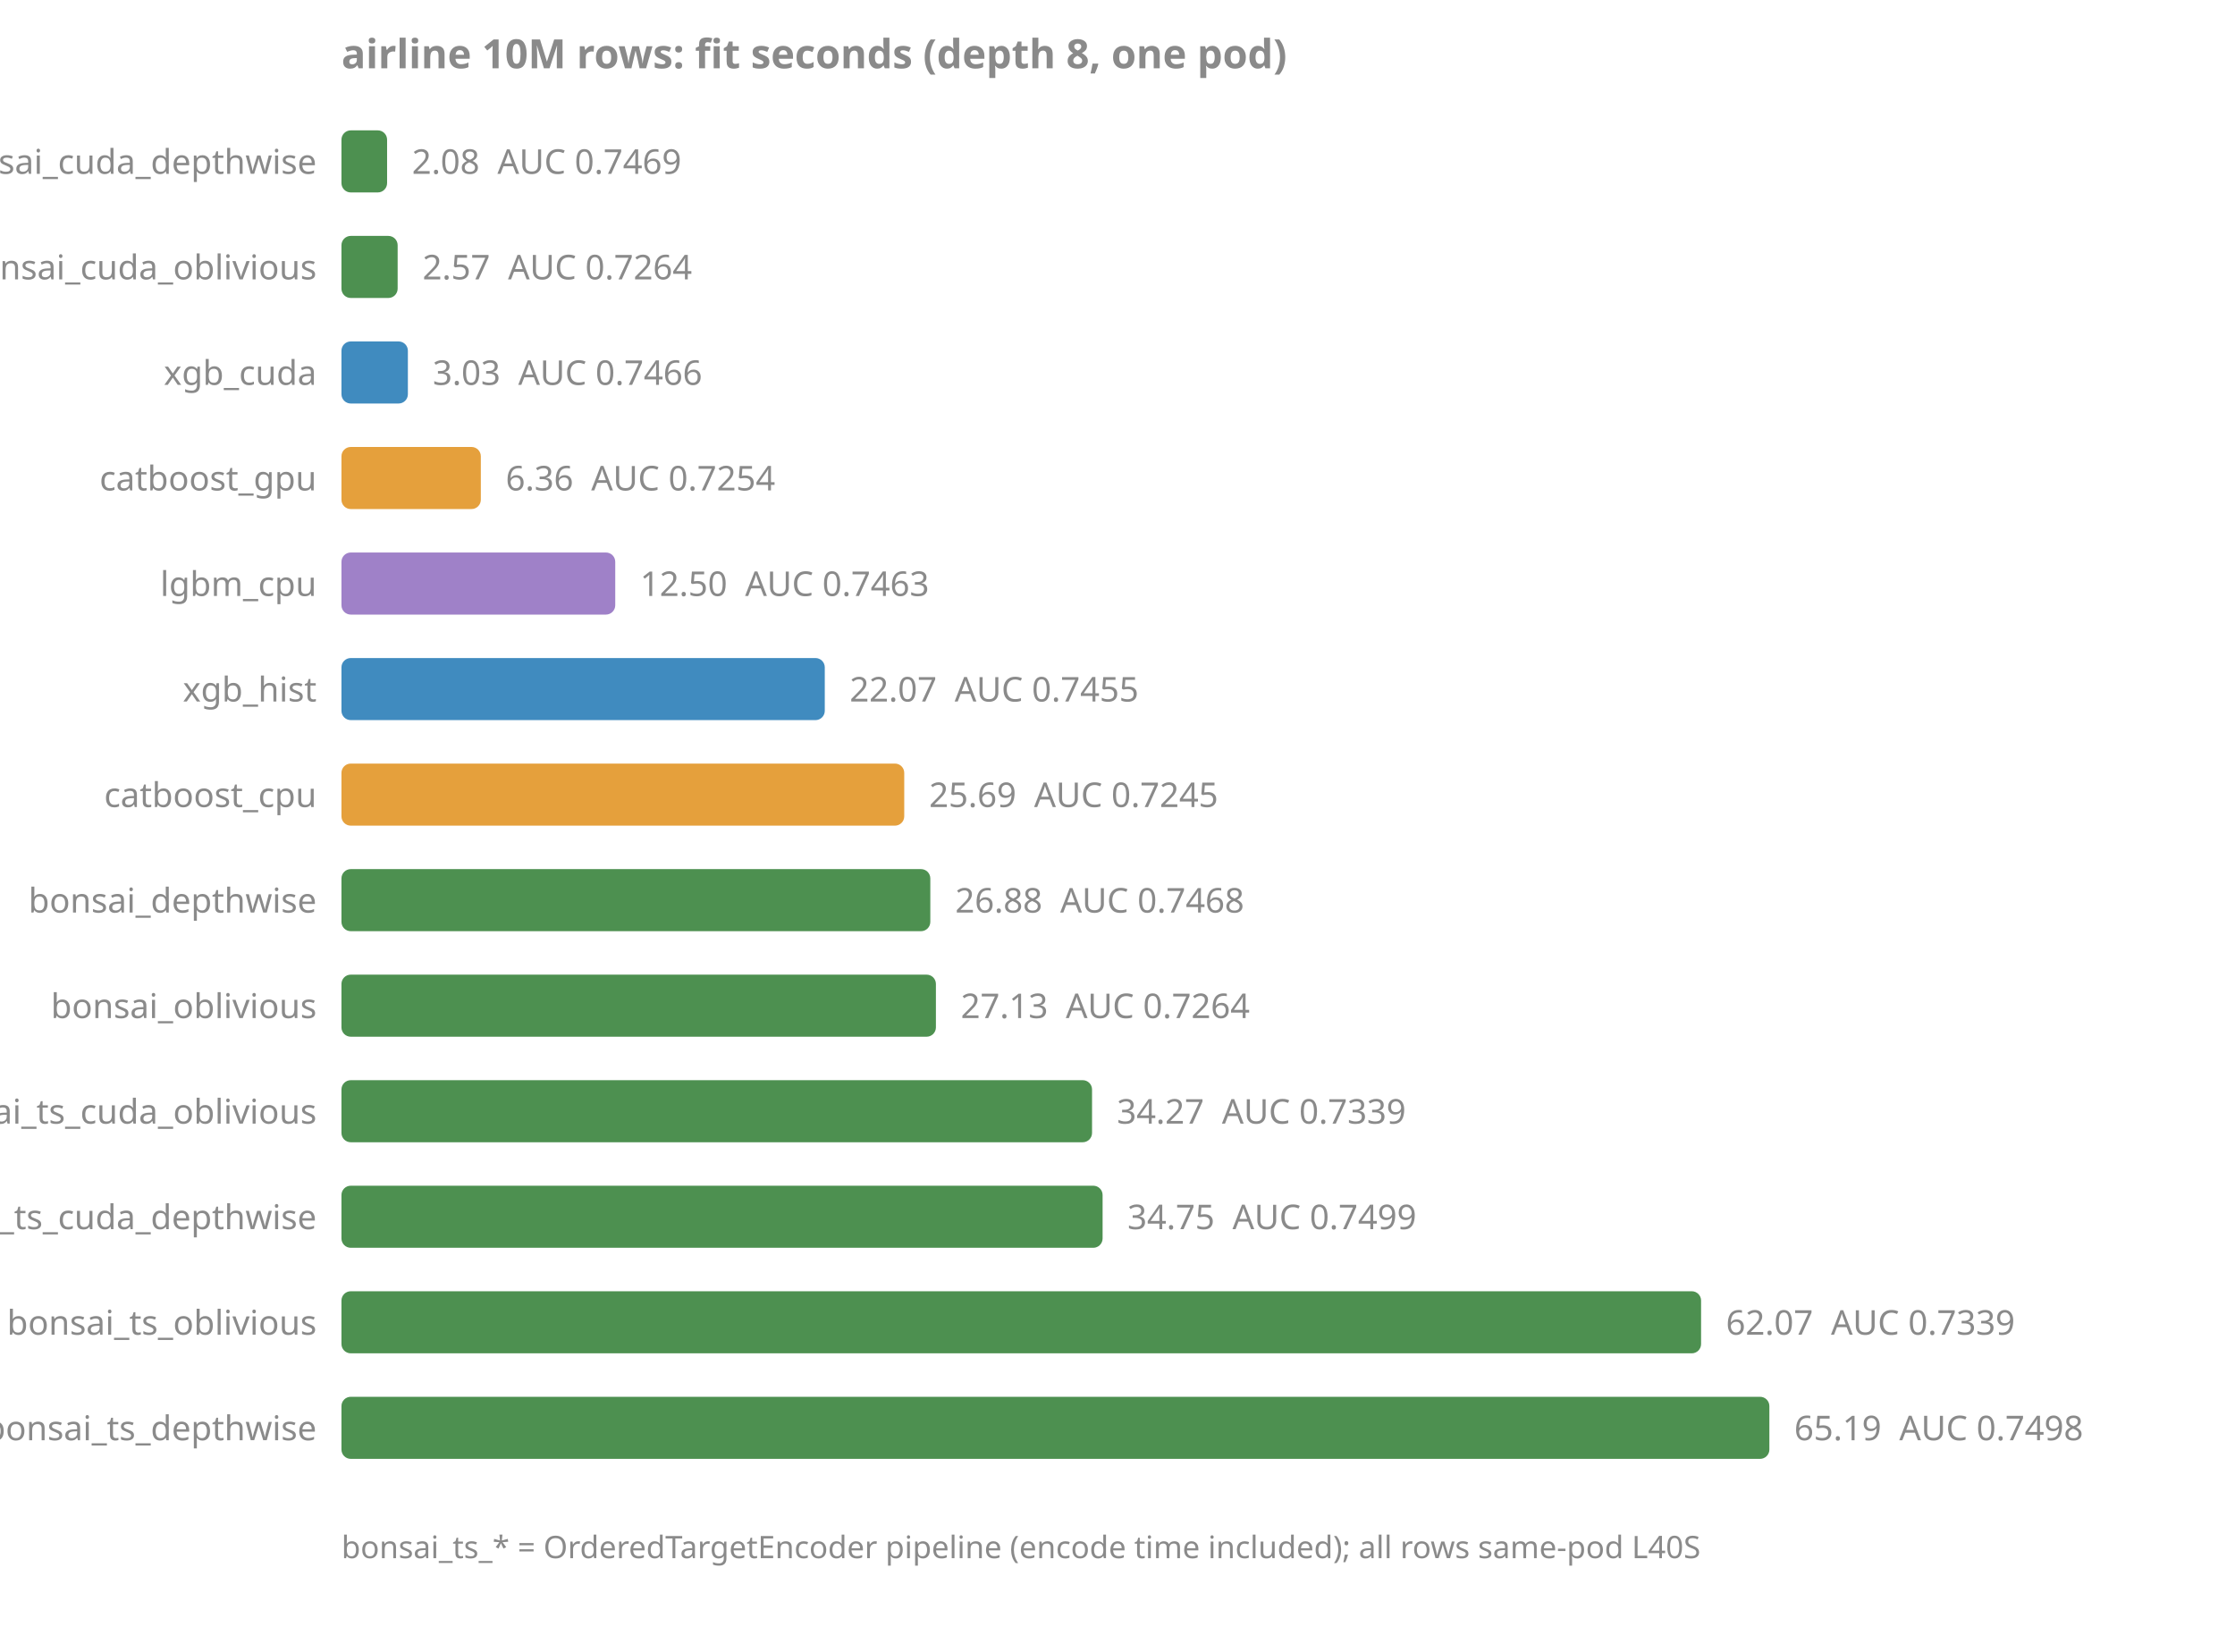
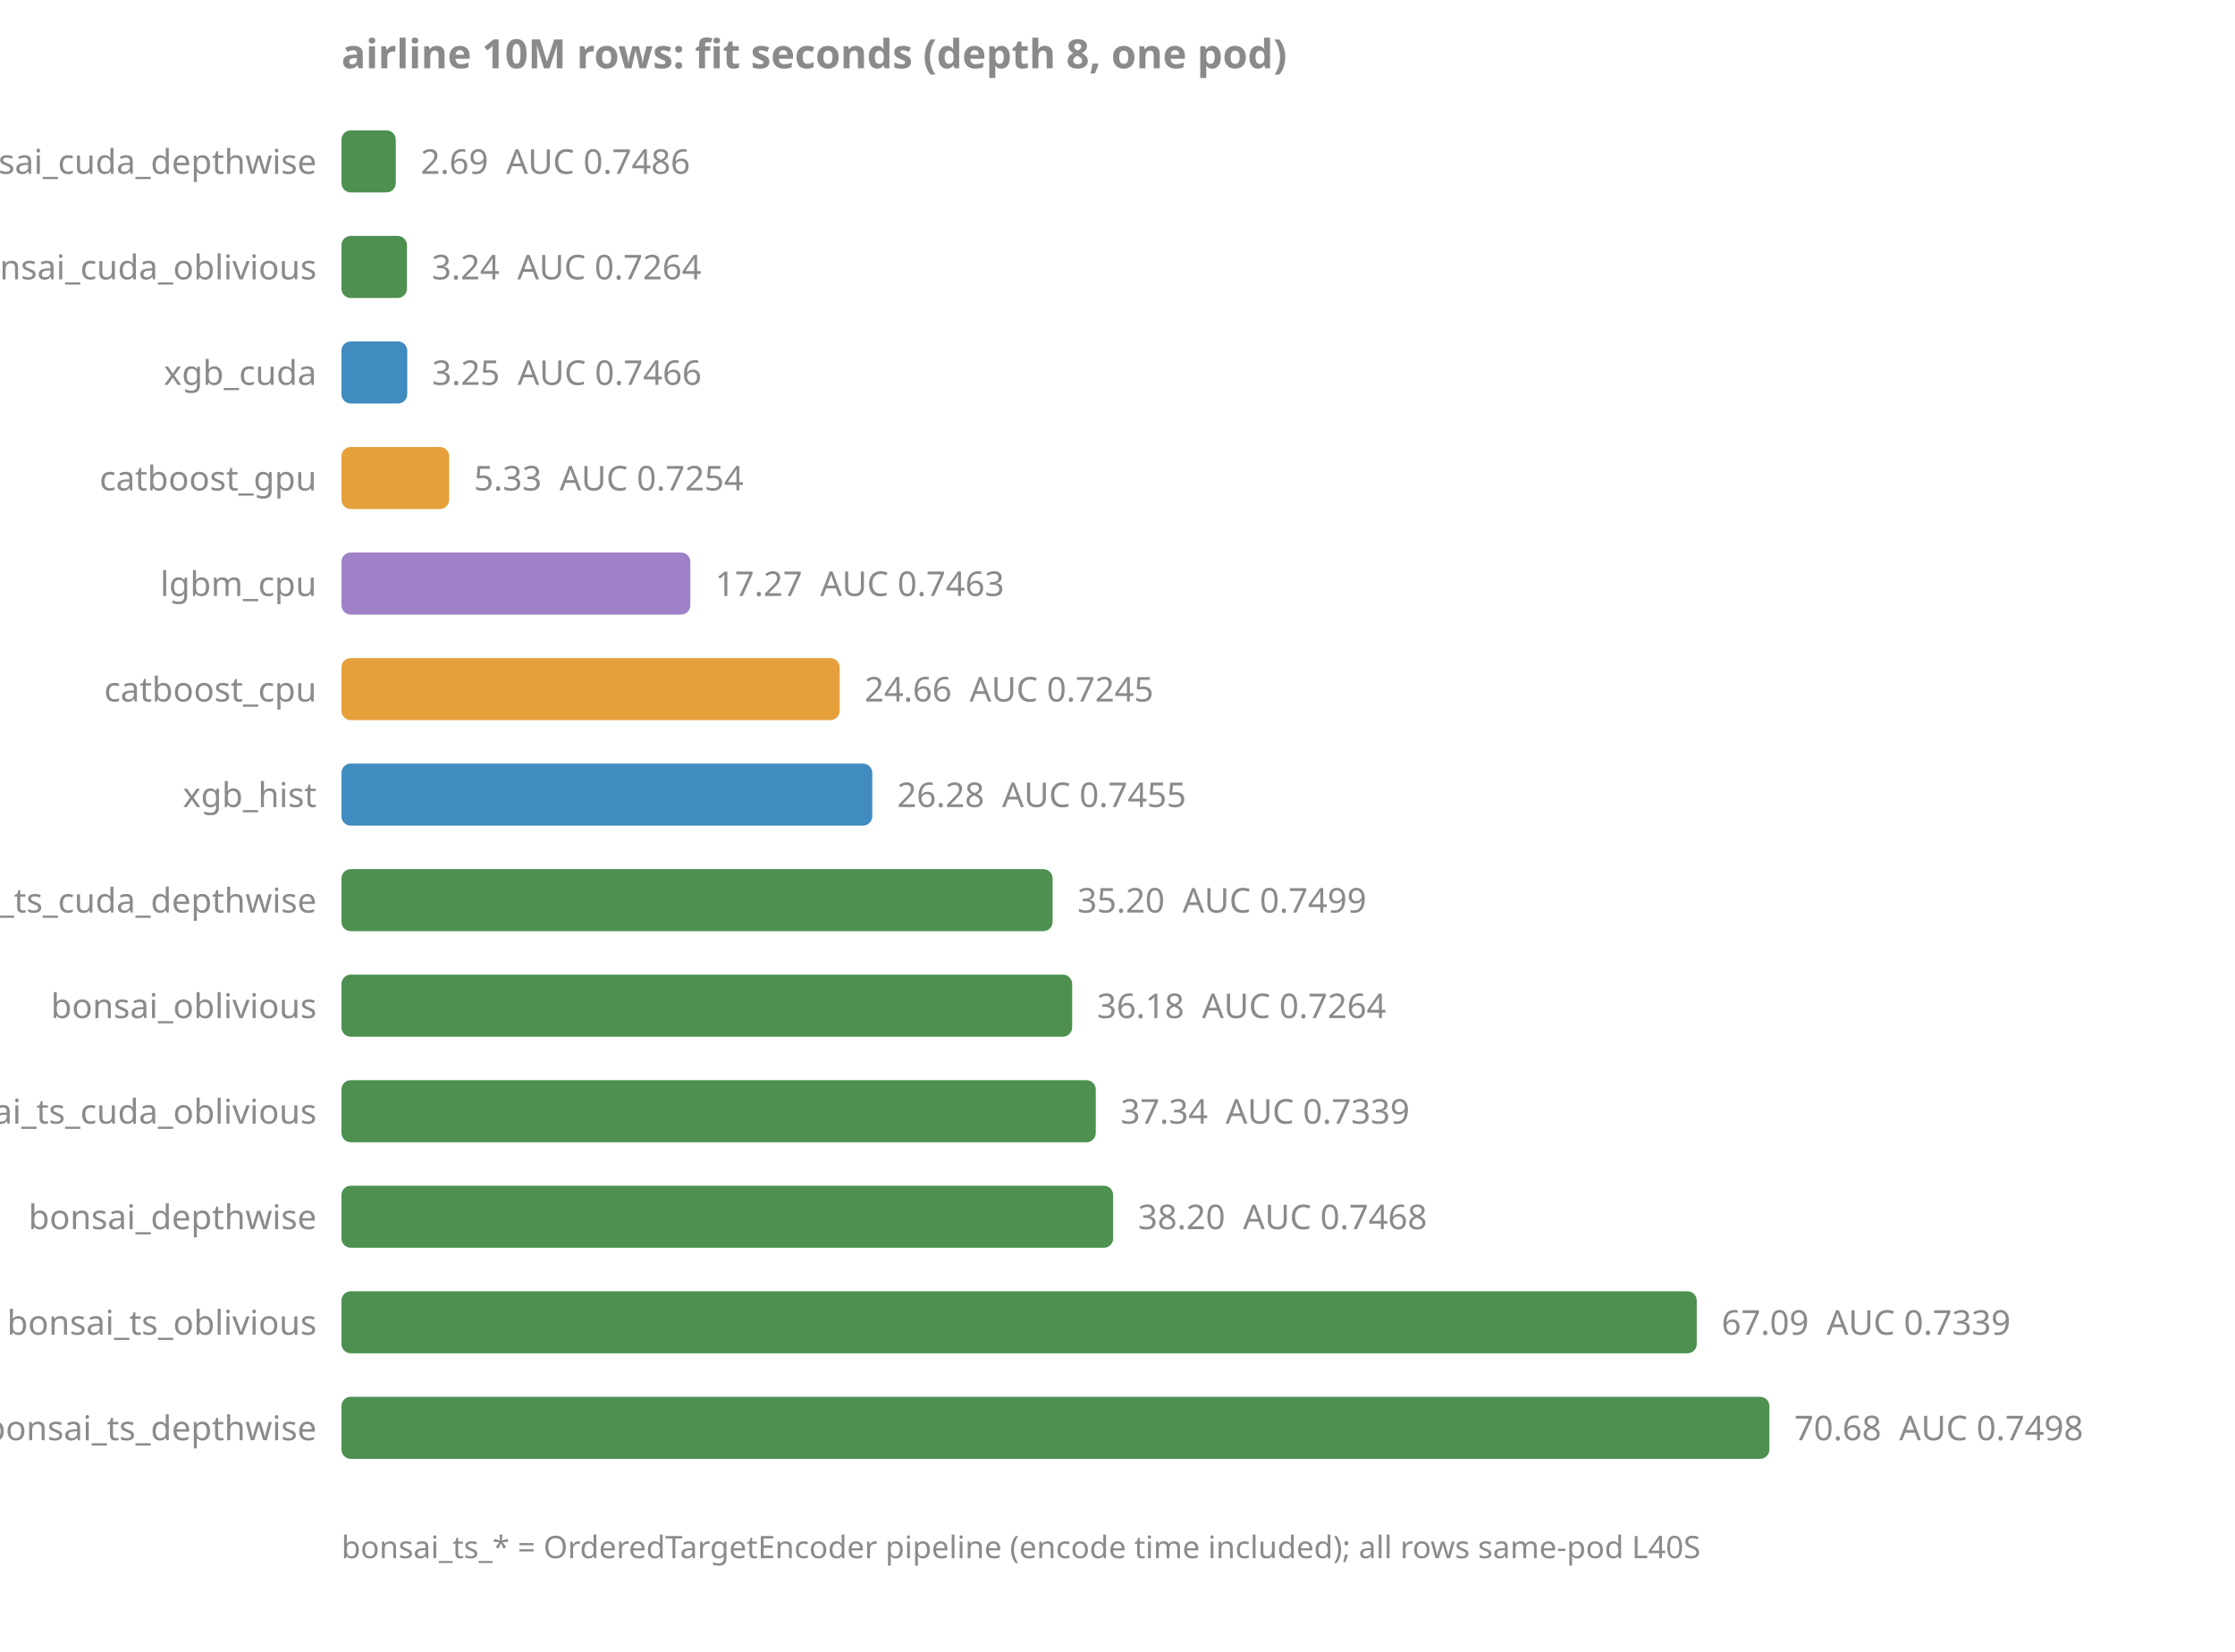
<svg xmlns="http://www.w3.org/2000/svg" width="720" height="532" viewBox="0 0 720 532">
  <text x="110" y="22" font-size="13" fill="#8a8a8a" font-family="system-ui,sans-serif" text-anchor="start" font-weight="bold">airline 10M rows: fit seconds (depth 8, one pod)</text>
  <text x="102" y="56" font-size="11" fill="#8a8a8a" font-family="system-ui,sans-serif" text-anchor="end" font-weight="normal">bonsai_cuda_depthwise</text>
-   <rect x="110" y="42" width="14.7" height="20" rx="3" fill="#2e7d32" fill-opacity="0.85" />
-   <text x="132.7" y="56" font-size="11" fill="#8a8a8a" font-family="system-ui,sans-serif" text-anchor="start" font-weight="normal">2.08  AUC 0.7469</text>
+   <rect x="110" y="42" width="17.5" height="20" rx="3" fill="#2e7d32" fill-opacity="0.85" />
+   <text x="135.5" y="56" font-size="11" fill="#8a8a8a" font-family="system-ui,sans-serif" text-anchor="start" font-weight="normal">2.69  AUC 0.7486</text>
  <text x="102" y="90" font-size="11" fill="#8a8a8a" font-family="system-ui,sans-serif" text-anchor="end" font-weight="normal">bonsai_cuda_oblivious</text>
-   <rect x="110" y="76" width="18.1" height="20" rx="3" fill="#2e7d32" fill-opacity="0.85" />
-   <text x="136.1" y="90" font-size="11" fill="#8a8a8a" font-family="system-ui,sans-serif" text-anchor="start" font-weight="normal">2.57  AUC 0.7264</text>
+   <rect x="110" y="76" width="21.1" height="20" rx="3" fill="#2e7d32" fill-opacity="0.85" />
+   <text x="139.1" y="90" font-size="11" fill="#8a8a8a" font-family="system-ui,sans-serif" text-anchor="start" font-weight="normal">3.24  AUC 0.7264</text>
  <text x="102" y="124" font-size="11" fill="#8a8a8a" font-family="system-ui,sans-serif" text-anchor="end" font-weight="normal">xgb_cuda</text>
-   <rect x="110" y="110" width="21.4" height="20" rx="3" fill="#1f77b4" fill-opacity="0.85" />
-   <text x="139.4" y="124" font-size="11" fill="#8a8a8a" font-family="system-ui,sans-serif" text-anchor="start" font-weight="normal">3.03  AUC 0.7466</text>
+   <rect x="110" y="110" width="21.2" height="20" rx="3" fill="#1f77b4" fill-opacity="0.85" />
+   <text x="139.2" y="124" font-size="11" fill="#8a8a8a" font-family="system-ui,sans-serif" text-anchor="start" font-weight="normal">3.25  AUC 0.7466</text>
  <text x="102" y="158" font-size="11" fill="#8a8a8a" font-family="system-ui,sans-serif" text-anchor="end" font-weight="normal">catboost_gpu</text>
-   <rect x="110" y="144" width="44.9" height="20" rx="3" fill="#e08f1a" fill-opacity="0.85" />
-   <text x="162.9" y="158" font-size="11" fill="#8a8a8a" font-family="system-ui,sans-serif" text-anchor="start" font-weight="normal">6.36  AUC 0.7254</text>
+   <rect x="110" y="144" width="34.7" height="20" rx="3" fill="#e08f1a" fill-opacity="0.85" />
+   <text x="152.7" y="158" font-size="11" fill="#8a8a8a" font-family="system-ui,sans-serif" text-anchor="start" font-weight="normal">5.33  AUC 0.7254</text>
  <text x="102" y="192" font-size="11" fill="#8a8a8a" font-family="system-ui,sans-serif" text-anchor="end" font-weight="normal">lgbm_cpu</text>
-   <rect x="110" y="178" width="88.2" height="20" rx="3" fill="#8e6bbf" fill-opacity="0.85" />
-   <text x="206.2" y="192" font-size="11" fill="#8a8a8a" font-family="system-ui,sans-serif" text-anchor="start" font-weight="normal">12.50  AUC 0.7463</text>
-   <text x="102" y="226" font-size="11" fill="#8a8a8a" font-family="system-ui,sans-serif" text-anchor="end" font-weight="normal">xgb_hist</text>
-   <rect x="110" y="212" width="155.7" height="20" rx="3" fill="#1f77b4" fill-opacity="0.85" />
-   <text x="273.7" y="226" font-size="11" fill="#8a8a8a" font-family="system-ui,sans-serif" text-anchor="start" font-weight="normal">22.07  AUC 0.7455</text>
-   <text x="102" y="260" font-size="11" fill="#8a8a8a" font-family="system-ui,sans-serif" text-anchor="end" font-weight="normal">catboost_cpu</text>
-   <rect x="110" y="246" width="181.3" height="20" rx="3" fill="#e08f1a" fill-opacity="0.85" />
-   <text x="299.3" y="260" font-size="11" fill="#8a8a8a" font-family="system-ui,sans-serif" text-anchor="start" font-weight="normal">25.69  AUC 0.7245</text>
-   <text x="102" y="294" font-size="11" fill="#8a8a8a" font-family="system-ui,sans-serif" text-anchor="end" font-weight="normal">bonsai_depthwise</text>
-   <rect x="110" y="280" width="189.7" height="20" rx="3" fill="#2e7d32" fill-opacity="0.85" />
-   <text x="307.7" y="294" font-size="11" fill="#8a8a8a" font-family="system-ui,sans-serif" text-anchor="start" font-weight="normal">26.88  AUC 0.7468</text>
+   <rect x="110" y="178" width="112.4" height="20" rx="3" fill="#8e6bbf" fill-opacity="0.85" />
+   <text x="230.4" y="192" font-size="11" fill="#8a8a8a" font-family="system-ui,sans-serif" text-anchor="start" font-weight="normal">17.27  AUC 0.7463</text>
+   <text x="102" y="226" font-size="11" fill="#8a8a8a" font-family="system-ui,sans-serif" text-anchor="end" font-weight="normal">catboost_cpu</text>
+   <rect x="110" y="212" width="160.5" height="20" rx="3" fill="#e08f1a" fill-opacity="0.85" />
+   <text x="278.5" y="226" font-size="11" fill="#8a8a8a" font-family="system-ui,sans-serif" text-anchor="start" font-weight="normal">24.66  AUC 0.7245</text>
+   <text x="102" y="260" font-size="11" fill="#8a8a8a" font-family="system-ui,sans-serif" text-anchor="end" font-weight="normal">xgb_hist</text>
+   <rect x="110" y="246" width="171.0" height="20" rx="3" fill="#1f77b4" fill-opacity="0.85" />
+   <text x="289.0" y="260" font-size="11" fill="#8a8a8a" font-family="system-ui,sans-serif" text-anchor="start" font-weight="normal">26.28  AUC 0.7455</text>
+   <text x="102" y="294" font-size="11" fill="#8a8a8a" font-family="system-ui,sans-serif" text-anchor="end" font-weight="normal">bonsai_ts_cuda_depthwise</text>
+   <rect x="110" y="280" width="229.1" height="20" rx="3" fill="#2e7d32" fill-opacity="0.85" />
+   <text x="347.1" y="294" font-size="11" fill="#8a8a8a" font-family="system-ui,sans-serif" text-anchor="start" font-weight="normal">35.20  AUC 0.7499</text>
  <text x="102" y="328" font-size="11" fill="#8a8a8a" font-family="system-ui,sans-serif" text-anchor="end" font-weight="normal">bonsai_oblivious</text>
-   <rect x="110" y="314" width="191.5" height="20" rx="3" fill="#2e7d32" fill-opacity="0.85" />
-   <text x="309.5" y="328" font-size="11" fill="#8a8a8a" font-family="system-ui,sans-serif" text-anchor="start" font-weight="normal">27.13  AUC 0.7264</text>
+   <rect x="110" y="314" width="235.4" height="20" rx="3" fill="#2e7d32" fill-opacity="0.85" />
+   <text x="353.4" y="328" font-size="11" fill="#8a8a8a" font-family="system-ui,sans-serif" text-anchor="start" font-weight="normal">36.18  AUC 0.7264</text>
  <text x="102" y="362" font-size="11" fill="#8a8a8a" font-family="system-ui,sans-serif" text-anchor="end" font-weight="normal">bonsai_ts_cuda_oblivious</text>
-   <rect x="110" y="348" width="241.8" height="20" rx="3" fill="#2e7d32" fill-opacity="0.85" />
-   <text x="359.8" y="362" font-size="11" fill="#8a8a8a" font-family="system-ui,sans-serif" text-anchor="start" font-weight="normal">34.27  AUC 0.7339</text>
-   <text x="102" y="396" font-size="11" fill="#8a8a8a" font-family="system-ui,sans-serif" text-anchor="end" font-weight="normal">bonsai_ts_cuda_depthwise</text>
-   <rect x="110" y="382" width="245.2" height="20" rx="3" fill="#2e7d32" fill-opacity="0.85" />
-   <text x="363.2" y="396" font-size="11" fill="#8a8a8a" font-family="system-ui,sans-serif" text-anchor="start" font-weight="normal">34.75  AUC 0.7499</text>
+   <rect x="110" y="348" width="243.0" height="20" rx="3" fill="#2e7d32" fill-opacity="0.85" />
+   <text x="361.0" y="362" font-size="11" fill="#8a8a8a" font-family="system-ui,sans-serif" text-anchor="start" font-weight="normal">37.34  AUC 0.7339</text>
+   <text x="102" y="396" font-size="11" fill="#8a8a8a" font-family="system-ui,sans-serif" text-anchor="end" font-weight="normal">bonsai_depthwise</text>
+   <rect x="110" y="382" width="248.6" height="20" rx="3" fill="#2e7d32" fill-opacity="0.85" />
+   <text x="366.6" y="396" font-size="11" fill="#8a8a8a" font-family="system-ui,sans-serif" text-anchor="start" font-weight="normal">38.20  AUC 0.7468</text>
  <text x="102" y="430" font-size="11" fill="#8a8a8a" font-family="system-ui,sans-serif" text-anchor="end" font-weight="normal">bonsai_ts_oblivious</text>
-   <rect x="110" y="416" width="438.0" height="20" rx="3" fill="#2e7d32" fill-opacity="0.85" />
-   <text x="556.0" y="430" font-size="11" fill="#8a8a8a" font-family="system-ui,sans-serif" text-anchor="start" font-weight="normal">62.07  AUC 0.7339</text>
+   <rect x="110" y="416" width="436.6" height="20" rx="3" fill="#2e7d32" fill-opacity="0.85" />
+   <text x="554.6" y="430" font-size="11" fill="#8a8a8a" font-family="system-ui,sans-serif" text-anchor="start" font-weight="normal">67.09  AUC 0.7339</text>
  <text x="102" y="464" font-size="11" fill="#8a8a8a" font-family="system-ui,sans-serif" text-anchor="end" font-weight="normal">bonsai_ts_depthwise</text>
  <rect x="110" y="450" width="460.0" height="20" rx="3" fill="#2e7d32" fill-opacity="0.85" />
-   <text x="578.0" y="464" font-size="11" fill="#8a8a8a" font-family="system-ui,sans-serif" text-anchor="start" font-weight="normal">65.19  AUC 0.7498</text>
+   <text x="578.0" y="464" font-size="11" fill="#8a8a8a" font-family="system-ui,sans-serif" text-anchor="start" font-weight="normal">70.68  AUC 0.7498</text>
  <text x="110" y="502" font-size="10" fill="#8a8a8a" font-family="system-ui,sans-serif" text-anchor="start" font-weight="normal">bonsai_ts_* = OrderedTargetEncoder pipeline (encode time included); all rows same-pod L40S</text>
</svg>
